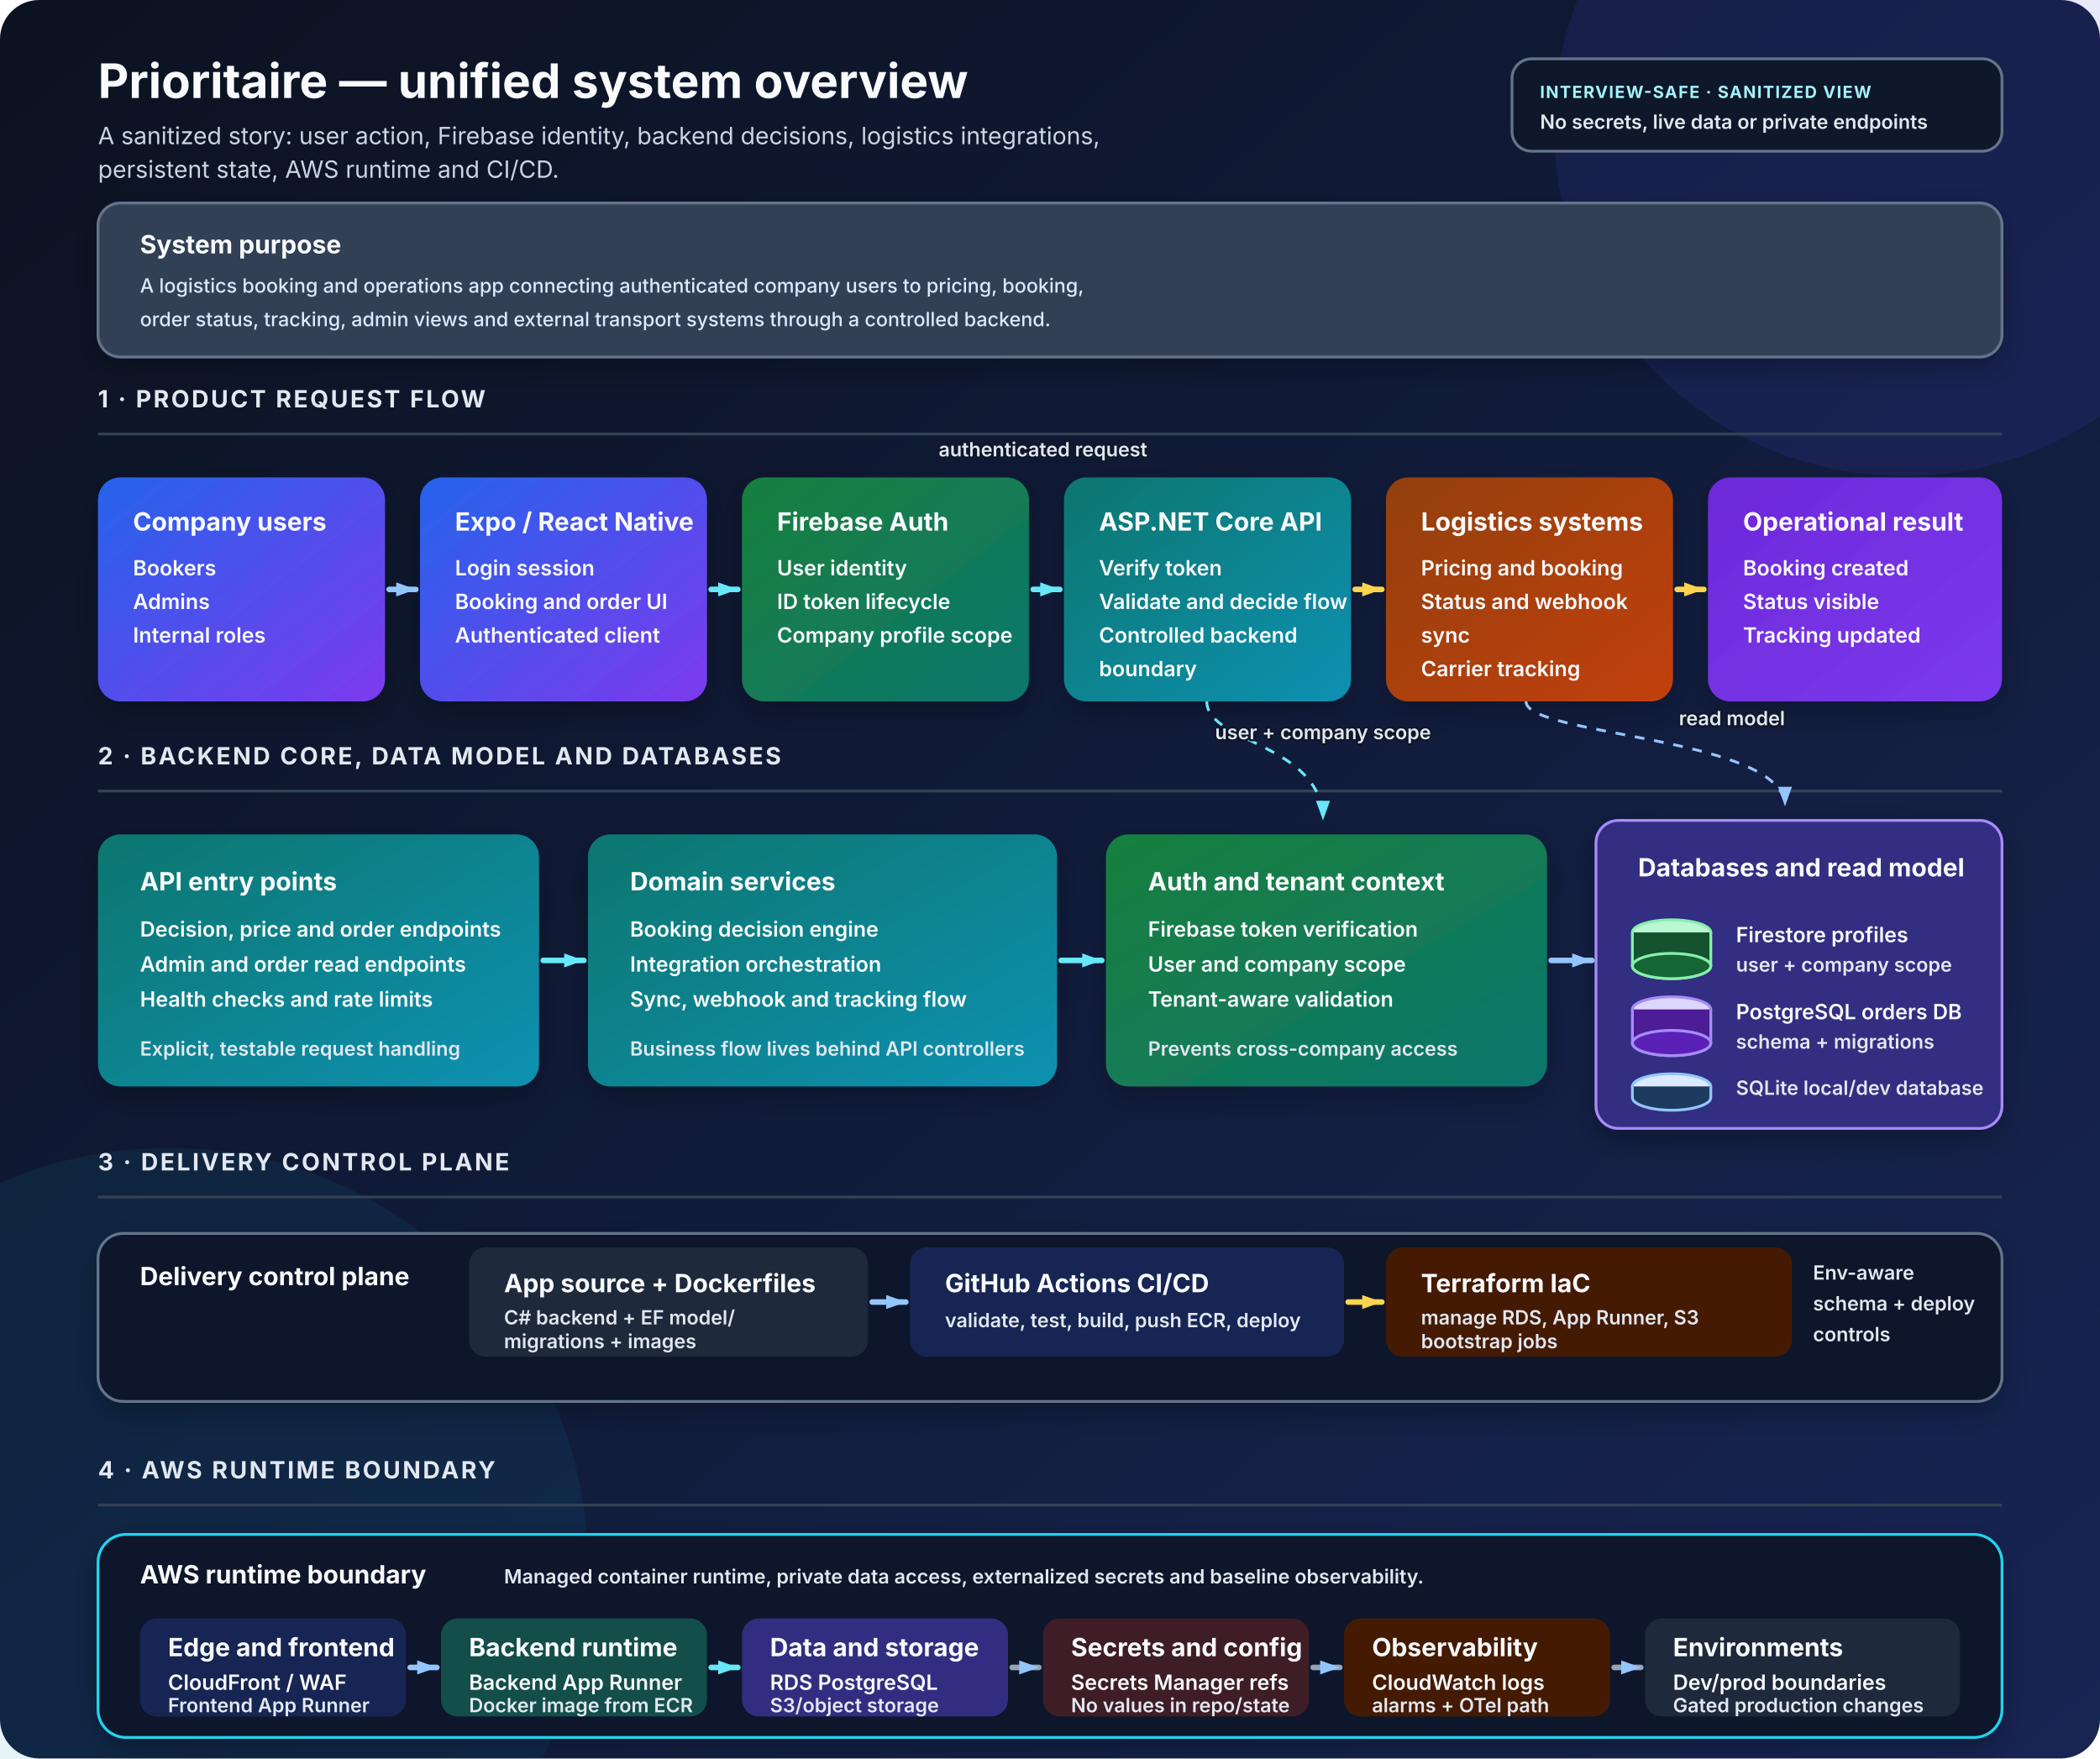
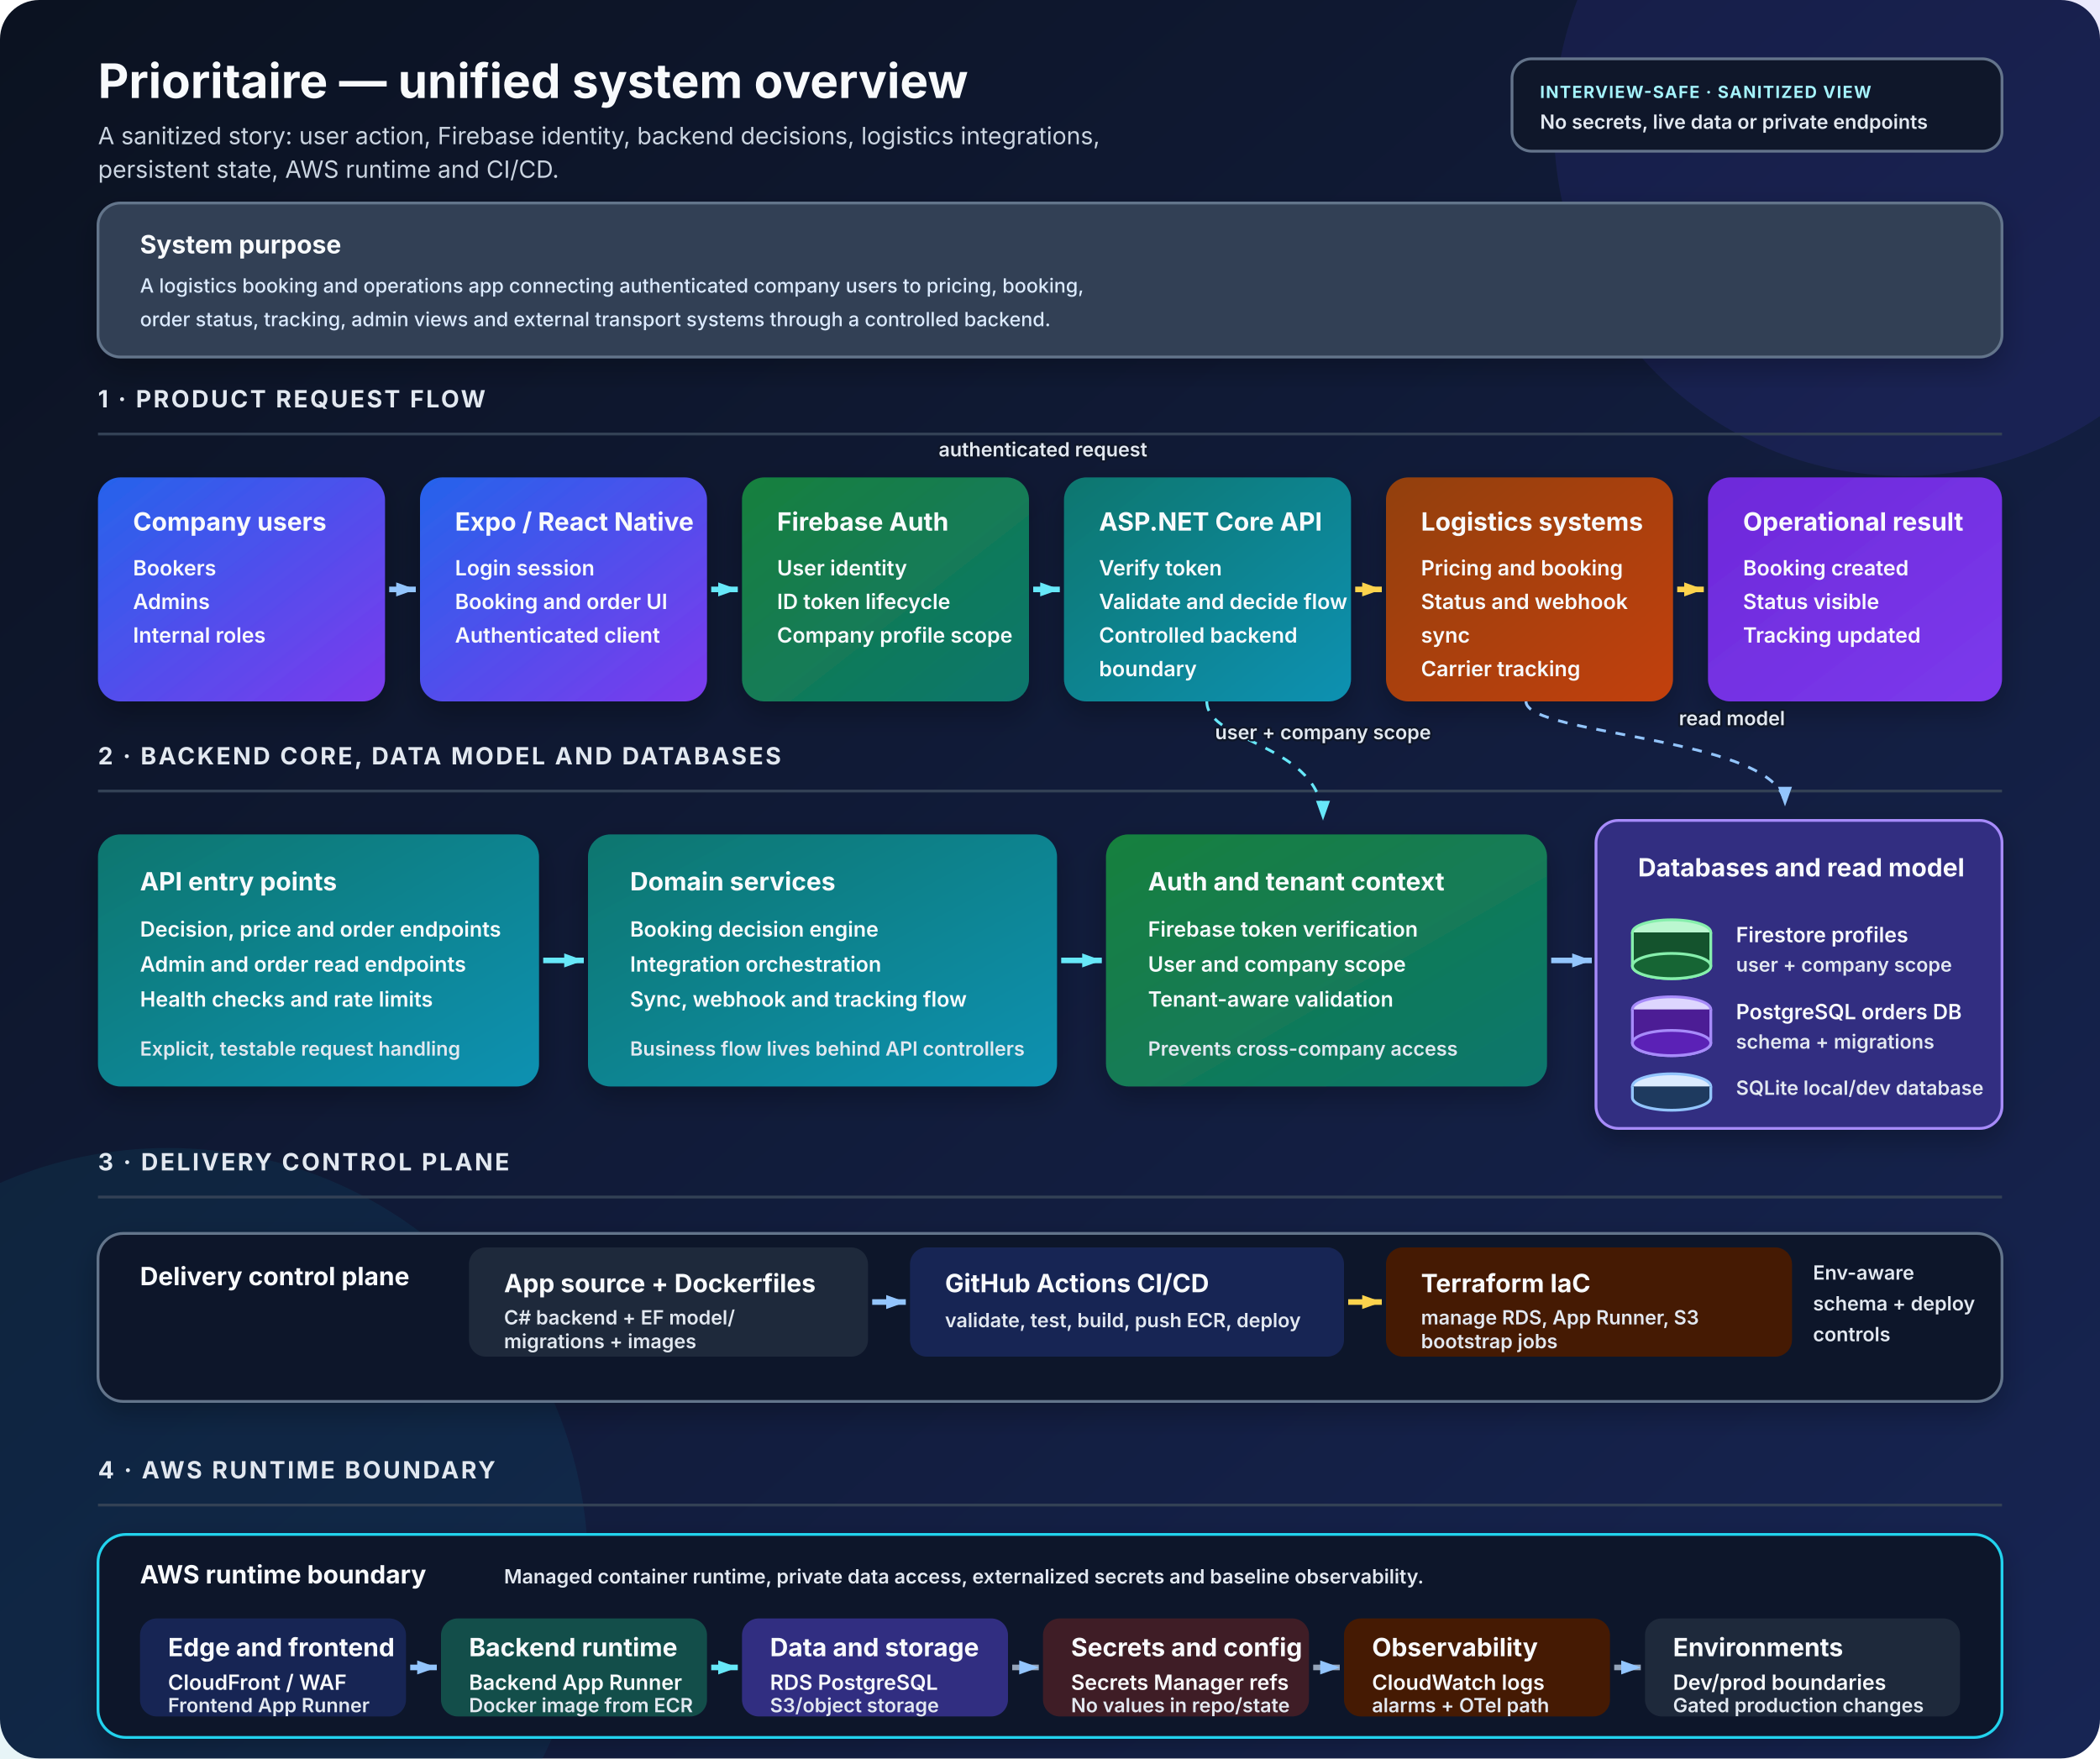
<svg xmlns="http://www.w3.org/2000/svg" width="1500" height="1256" viewBox="0 0 1500 1256" preserveAspectRatio="xMidYMid meet" shape-rendering="geometricPrecision" text-rendering="optimizeLegibility" role="img" aria-labelledby="title desc">
  <defs>
    <linearGradient id="bg" x1="0" y1="0" x2="1" y2="1">
      <stop offset="0" stop-color="#0b1220" />
      <stop offset="1" stop-color="#172554" />
    </linearGradient>
    <linearGradient id="app" x1="0" y1="0" x2="1" y2="1">
      <stop offset="0" stop-color="#2563eb" />
      <stop offset="1" stop-color="#7c3aed" />
    </linearGradient>
    <linearGradient id="identity" x1="0" y1="0" x2="1" y2="1">
      <stop offset="0" stop-color="#15803d" />
      <stop offset="1" stop-color="#0f766e" />
    </linearGradient>
    <linearGradient id="platform" x1="0" y1="0" x2="1" y2="1">
      <stop offset="0" stop-color="#0f766e" />
      <stop offset="1" stop-color="#0891b2" />
    </linearGradient>
    <linearGradient id="integration" x1="0" y1="0" x2="1" y2="1">
      <stop offset="0" stop-color="#92400e" />
      <stop offset="1" stop-color="#c2410c" />
    </linearGradient>
    <linearGradient id="result" x1="0" y1="0" x2="1" y2="1">
      <stop offset="0" stop-color="#6d28d9" />
      <stop offset="1" stop-color="#7c3aed" />
    </linearGradient>
    <linearGradient id="surface" x1="0" y1="0" x2="1" y2="1">
      <stop offset="0" stop-color="#1e293b" />
      <stop offset="1" stop-color="#334155" />
    </linearGradient>
    <filter id="shadow" x="-20%" y="-20%" width="140%" height="140%">
      <feDropShadow dx="0" dy="8" stdDeviation="10" flood-color="#000" flood-opacity=".25" />
    </filter>
    <marker id="arrow-blue" markerUnits="userSpaceOnUse" markerWidth="14" markerHeight="10" refX="14" refY="5" orient="auto">
      <path d="M0,0 L0,10 L14,5 z" fill="#93c5fd" />
    </marker>
    <marker id="arrow-teal" markerUnits="userSpaceOnUse" markerWidth="14" markerHeight="10" refX="14" refY="5" orient="auto">
      <path d="M0,0 L0,10 L14,5 z" fill="#67e8f9" />
    </marker>
    <marker id="arrow-amber" markerUnits="userSpaceOnUse" markerWidth="14" markerHeight="10" refX="14" refY="5" orient="auto">
      <path d="M0,0 L0,10 L14,5 z" fill="#fcd34d" />
    </marker>
    <style>
      .title { font: 700 34px Inter, ui-sans-serif, system-ui, sans-serif; fill: #f8fafc; }
      .subtitle { font: 400 17px Inter, ui-sans-serif, system-ui, sans-serif; fill: #cbd5e1; }
      .section { font: 700 17px Inter, ui-sans-serif, system-ui, sans-serif; fill: #e2e8f0; letter-spacing: 1.5px; }
      .box-title { font: 700 18px Inter, ui-sans-serif, system-ui, sans-serif; fill: #f8fafc; }
      .box-text { font: 600 15px Inter, ui-sans-serif, system-ui, sans-serif; fill: #f8fafc; }
      .purpose-text { font: 500 14px Inter, ui-sans-serif, system-ui, sans-serif; fill: #dbeafe; }
      .small { font: 600 14px Inter, ui-sans-serif, system-ui, sans-serif; fill: #e2e8f0; }
      .flow-label { stroke: #0f172a; stroke-width: 3px; stroke-linejoin: round; paint-order: stroke fill; }
      .legend { font: 600 13px Inter, ui-sans-serif, system-ui, sans-serif; fill: #e2e8f0; }
      .chip { font: 700 12px Inter, ui-sans-serif, system-ui, sans-serif; fill: #a5f3fc; letter-spacing: .8px; }
    </style>
  </defs>
  <rect width="1500" height="1256" rx="28" fill="url(#bg)" />
  <circle cx="1360" cy="90" r="250" fill="#4f46e5" opacity=".12" />
  <circle cx="120" cy="1120" r="300" fill="#0891b2" opacity=".10" />
  <text x="70" y="70" class="title">Prioritaire — unified system overview</text>
  <text x="70" y="103" class="subtitle">A sanitized story: user action, Firebase identity, backend decisions, logistics integrations,</text>
  <text x="70" y="127" class="subtitle">persistent state, AWS runtime and CI/CD.</text>
  <g>
    <rect x="1080" y="42" width="350" height="66" rx="14" fill="#0f172a" stroke="#64748b" stroke-width="2" />
    <text x="1100" y="70" class="chip">INTERVIEW-SAFE · SANITIZED VIEW</text>
    <text x="1100" y="92" class="small">No secrets, live data or private endpoints</text>
  </g>
  <g>
    <rect filter="url(#shadow)" x="70" y="145" width="1360" height="110" rx="16" fill="#334155" stroke="#64748b" stroke-width="2" />
    <text x="100" y="181" class="box-title">System purpose</text>
    <text x="100" y="209" class="purpose-text">A logistics booking and operations app connecting authenticated company users to pricing, booking,</text>
    <text x="100" y="233" class="purpose-text">order status, tracking, admin views and external transport systems through a controlled backend.</text>
  </g>
  <g transform="translate(0 16)">
    <text x="70" y="275" class="section">1 · PRODUCT REQUEST FLOW</text>
    <line x1="70" y1="294" x2="1430" y2="294" stroke="#334155" stroke-width="2" />
    <g>
      <rect filter="url(#shadow)" x="70" y="325" width="205" height="160" rx="16" fill="url(#app)" />
      <text x="95" y="363" class="box-title">Company users</text>
      <text x="95" y="395" class="box-text">Bookers</text>
      <text x="95" y="419" class="box-text">Admins</text>
      <text x="95" y="443" class="box-text">Internal roles</text>
    </g>
    <g>
      <rect filter="url(#shadow)" x="300" y="325" width="205" height="160" rx="16" fill="url(#app)" />
      <text x="325" y="363" class="box-title" font-size="16">Expo / React Native</text>
      <text x="325" y="395" class="box-text">Login session</text>
      <text x="325" y="419" class="box-text">Booking and order UI</text>
      <text x="325" y="443" class="box-text">Authenticated client</text>
    </g>
    <g>
      <rect filter="url(#shadow)" x="530" y="325" width="205" height="160" rx="16" fill="url(#identity)" />
      <text x="555" y="363" class="box-title">Firebase Auth</text>
      <text x="555" y="395" class="box-text">User identity</text>
      <text x="555" y="419" class="box-text">ID token lifecycle</text>
      <text x="555" y="443" class="box-text">Company profile scope</text>
    </g>
    <g>
      <rect filter="url(#shadow)" x="760" y="325" width="205" height="160" rx="16" fill="url(#platform)" />
      <text x="785" y="363" class="box-title">ASP.NET Core API</text>
      <text x="785" y="395" class="box-text">Verify token</text>
      <text x="785" y="419" class="box-text">Validate and decide flow</text>
      <text x="785" y="443" class="box-text">Controlled backend</text>
      <text x="785" y="467" class="box-text">boundary</text>
    </g>
    <g>
      <rect filter="url(#shadow)" x="990" y="325" width="205" height="160" rx="16" fill="url(#integration)" />
      <text x="1015" y="363" class="box-title">Logistics systems</text>
      <text x="1015" y="395" class="box-text">Pricing and booking</text>
      <text x="1015" y="419" class="box-text">Status and webhook</text>
      <text x="1015" y="443" class="box-text">sync</text>
      <text x="1015" y="467" class="box-text">Carrier tracking</text>
    </g>
    <g>
      <rect filter="url(#shadow)" x="1220" y="325" width="210" height="160" rx="16" fill="url(#result)" />
      <text x="1245" y="363" class="box-title" font-size="16">Operational result</text>
      <text x="1245" y="395" class="box-text">Booking created</text>
      <text x="1245" y="419" class="box-text">Status visible</text>
      <text x="1245" y="443" class="box-text">Tracking updated</text>
    </g>
-     <path d="M278 405 L297 405" fill="none" stroke="#93c5fd" stroke-width="4" stroke-linecap="round" marker-end="url(#arrow-blue)" />
-     <path d="M508 405 L527 405" fill="none" stroke="#67e8f9" stroke-width="4" stroke-linecap="round" marker-end="url(#arrow-teal)" />
-     <path d="M738 405 L757 405" fill="none" stroke="#67e8f9" stroke-width="4" stroke-linecap="round" marker-end="url(#arrow-teal)" />
-     <path d="M968 405 L987 405" fill="none" stroke="#fcd34d" stroke-width="4" stroke-linecap="round" marker-end="url(#arrow-amber)" />
-     <path d="M1198 405 L1217 405" fill="none" stroke="#fcd34d" stroke-width="4" stroke-linecap="round" marker-end="url(#arrow-amber)" />
+     <path d="M278 405 L297 405" fill="none" stroke="#93c5fd" stroke-width="4" stroke-linecap="butt" marker-end="url(#arrow-blue)" />
+     <path d="M508 405 L527 405" fill="none" stroke="#67e8f9" stroke-width="4" stroke-linecap="butt" marker-end="url(#arrow-teal)" />
+     <path d="M738 405 L757 405" fill="none" stroke="#67e8f9" stroke-width="4" stroke-linecap="butt" marker-end="url(#arrow-teal)" />
+     <path d="M968 405 L987 405" fill="none" stroke="#fcd34d" stroke-width="4" stroke-linecap="butt" marker-end="url(#arrow-amber)" />
+     <path d="M1198 405 L1217 405" fill="none" stroke="#fcd34d" stroke-width="4" stroke-linecap="butt" marker-end="url(#arrow-amber)" />
    <text x="745" y="310" class="small flow-label" text-anchor="middle">authenticated request</text>
    <text x="70" y="530" class="section">2 · BACKEND CORE, DATA MODEL AND DATABASES</text>
    <line x1="70" y1="549" x2="1430" y2="549" stroke="#334155" stroke-width="2" />
    <g>
      <rect filter="url(#shadow)" x="70" y="580" width="315" height="180" rx="16" fill="url(#platform)" />
      <text x="100" y="620" class="box-title">API entry points</text>
      <text x="100" y="653" class="box-text">Decision, price and order endpoints</text>
      <text x="100" y="678" class="box-text">Admin and order read endpoints</text>
      <text x="100" y="703" class="box-text">Health checks and rate limits</text>
      <text x="100" y="738" class="small">Explicit, testable request handling</text>
    </g>
    <g>
      <rect filter="url(#shadow)" x="420" y="580" width="335" height="180" rx="16" fill="url(#platform)" />
      <text x="450" y="620" class="box-title">Domain services</text>
      <text x="450" y="653" class="box-text">Booking decision engine</text>
      <text x="450" y="678" class="box-text">Integration orchestration</text>
      <text x="450" y="703" class="box-text">Sync, webhook and tracking flow</text>
      <text x="450" y="738" class="small">Business flow lives behind API controllers</text>
    </g>
    <g>
      <rect filter="url(#shadow)" x="790" y="580" width="315" height="180" rx="16" fill="url(#identity)" />
      <text x="820" y="620" class="box-title">Auth and tenant context</text>
      <text x="820" y="653" class="box-text">Firebase token verification</text>
      <text x="820" y="678" class="box-text">User and company scope</text>
      <text x="820" y="703" class="box-text">Tenant-aware validation</text>
      <text x="820" y="738" class="small">Prevents cross-company access</text>
    </g>
    <g>
      <rect filter="url(#shadow)" x="1140" y="570" width="290" height="220" rx="16" fill="#312e81" stroke="#a78bfa" stroke-width="2" />
      <text x="1170" y="610" class="box-title">Databases and read model</text>
      <g>
        <ellipse cx="1194" cy="650" rx="28" ry="9" fill="#bbf7d0" stroke="#86efac" stroke-width="2" />
        <path d="M1166 650 v24 c0 5 13 9 28 9s28-4 28-9v-24" fill="#14532d" stroke="#86efac" stroke-width="2" />
        <ellipse cx="1194" cy="674" rx="28" ry="9" fill="#166534" stroke="#86efac" stroke-width="2" />
        <text x="1240" y="657" class="box-text">Firestore profiles</text>
        <text x="1240" y="678" class="small">user + company scope</text>
      </g>
      <g>
        <ellipse cx="1194" cy="705" rx="28" ry="9" fill="#ddd6fe" stroke="#a78bfa" stroke-width="2" />
        <path d="M1166 705 v24 c0 5 13 9 28 9s28-4 28-9v-24" fill="#4c1d95" stroke="#a78bfa" stroke-width="2" />
        <ellipse cx="1194" cy="729" rx="28" ry="9" fill="#5b21b6" stroke="#a78bfa" stroke-width="2" />
        <text x="1240" y="712" class="box-text">PostgreSQL orders DB</text>
        <text x="1240" y="733" class="small">schema + migrations</text>
      </g>
      <g>
        <ellipse cx="1194" cy="760" rx="28" ry="9" fill="#dbeafe" stroke="#93c5fd" stroke-width="2" />
        <path d="M1166 760 v8 c0 5 13 9 28 9s28-4 28-9v-8" fill="#1e3a5f" stroke="#93c5fd" stroke-width="2" />
        <text x="1240" y="766" class="small">SQLite local/dev database</text>
      </g>
    </g>
-     <path d="M388 670 L417 670" fill="none" stroke="#67e8f9" stroke-width="4" stroke-linecap="round" marker-end="url(#arrow-teal)" />
-     <path d="M758 670 L787 670" fill="none" stroke="#67e8f9" stroke-width="4" stroke-linecap="round" marker-end="url(#arrow-teal)" />
-     <path d="M1108 670 L1137 670" fill="none" stroke="#93c5fd" stroke-width="4" stroke-linecap="round" marker-end="url(#arrow-blue)" />
+     <path d="M388 670 L417 670" fill="none" stroke="#67e8f9" stroke-width="4" stroke-linecap="butt" marker-end="url(#arrow-teal)" />
+     <path d="M758 670 L787 670" fill="none" stroke="#67e8f9" stroke-width="4" stroke-linecap="butt" marker-end="url(#arrow-teal)" />
+     <path d="M1108 670 L1137 670" fill="none" stroke="#93c5fd" stroke-width="4" stroke-linecap="butt" marker-end="url(#arrow-blue)" />
    <path d="M862 485 C862 515 945 515 945 570" fill="none" stroke="#67e8f9" stroke-width="2" stroke-dasharray="7 7" marker-end="url(#arrow-teal)" />
    <text x="945" y="512" class="small flow-label" text-anchor="middle">user + company scope</text>
    <path d="M1090 485 C1090 510 1275 510 1275 560" fill="none" stroke="#93c5fd" stroke-width="2" stroke-dasharray="7 7" marker-end="url(#arrow-blue)" />
    <text x="1275" y="502" class="small flow-label" text-anchor="end">read model</text>
    <text x="70" y="820" class="section">3 · DELIVERY CONTROL PLANE</text>
    <line x1="70" y1="839" x2="1430" y2="839" stroke="#334155" stroke-width="2" />
    <g>
      <rect filter="url(#shadow)" x="70" y="865" width="1360" height="120" rx="18" fill="#0f172a" stroke="#64748b" stroke-width="2" />
      <text x="100" y="902" class="box-title">Delivery control plane</text>
      <rect x="335" y="875" width="285" height="78" rx="12" fill="#1e293b" />
      <text x="360" y="907" class="box-title" font-size="16">App source + Dockerfiles</text>
      <text x="360" y="930" class="small">C# backend + EF model/</text>
      <text x="360" y="947" class="small">migrations + images</text>
      <rect x="650" y="875" width="310" height="78" rx="12" fill="#172554" />
      <text x="675" y="907" class="box-title" font-size="16">GitHub Actions CI/CD</text>
      <text x="675" y="932" class="small">validate, test, build, push ECR, deploy</text>
      <rect x="990" y="875" width="290" height="78" rx="12" fill="#451a03" />
      <text x="1015" y="907" class="box-title" font-size="16">Terraform IaC</text>
      <text x="1015" y="930" class="small">manage RDS, App Runner, S3</text>
      <text x="1015" y="947" class="small">bootstrap jobs</text>
      <text x="1295" y="898" class="small" font-size="13">Env-aware</text>
      <text x="1295" y="920" class="small" font-size="13">schema + deploy</text>
      <text x="1295" y="942" class="small" font-size="13">controls</text>
    </g>
-     <path d="M623 914 L647 914" fill="none" stroke="#93c5fd" stroke-width="4" stroke-linecap="round" marker-end="url(#arrow-blue)" />
-     <path d="M963 914 L987 914" fill="none" stroke="#fcd34d" stroke-width="4" stroke-linecap="round" marker-end="url(#arrow-amber)" />
+     <path d="M623 914 L647 914" fill="none" stroke="#93c5fd" stroke-width="4" stroke-linecap="butt" marker-end="url(#arrow-blue)" />
+     <path d="M963 914 L987 914" fill="none" stroke="#fcd34d" stroke-width="4" stroke-linecap="butt" marker-end="url(#arrow-amber)" />
    <text x="70" y="1040" class="section">4 · AWS RUNTIME BOUNDARY</text>
    <line x1="70" y1="1059" x2="1430" y2="1059" stroke="#334155" stroke-width="2" />
    <g>
      <rect filter="url(#shadow)" x="70" y="1080" width="1360" height="145" rx="20" fill="#0f172a" stroke="#22d3ee" stroke-width="2" />
      <text x="100" y="1115" class="box-title">AWS runtime boundary</text>
      <text x="360" y="1115" class="small">Managed container runtime, private data access, externalized secrets and baseline observability.</text>
      <rect x="100" y="1140" width="190" height="70" rx="12" fill="#172554" />
      <text x="120" y="1167" class="box-title" font-size="16">Edge and frontend</text>
      <text x="120" y="1191" class="box-text">CloudFront / WAF</text>
      <text x="120" y="1207" class="small">Frontend App Runner</text>
      <rect x="315" y="1140" width="190" height="70" rx="12" fill="#134e4a" />
      <text x="335" y="1167" class="box-title" font-size="16">Backend runtime</text>
      <text x="335" y="1191" class="box-text">Backend App Runner</text>
      <text x="335" y="1207" class="small">Docker image from ECR</text>
      <rect x="530" y="1140" width="190" height="70" rx="12" fill="#312e81" />
      <text x="550" y="1167" class="box-title" font-size="16">Data and storage</text>
      <text x="550" y="1191" class="box-text">RDS PostgreSQL</text>
      <text x="550" y="1207" class="small">S3/object storage</text>
      <rect x="745" y="1140" width="190" height="70" rx="12" fill="#3f1d26" />
      <text x="765" y="1167" class="box-title" font-size="16">Secrets and config</text>
      <text x="765" y="1191" class="box-text">Secrets Manager refs</text>
      <text x="765" y="1207" class="small">No values in repo/state</text>
      <rect x="960" y="1140" width="190" height="70" rx="12" fill="#451a03" />
      <text x="980" y="1167" class="box-title" font-size="16">Observability</text>
      <text x="980" y="1191" class="box-text">CloudWatch logs</text>
      <text x="980" y="1207" class="small">alarms + OTel path</text>
      <rect x="1175" y="1140" width="225" height="70" rx="12" fill="#1e293b" />
      <text x="1195" y="1167" class="box-title" font-size="16">Environments</text>
      <text x="1195" y="1191" class="box-text">Dev/prod boundaries</text>
      <text x="1195" y="1207" class="small">Gated production changes</text>
    </g>
-     <path d="M293 1175 L312 1175" fill="none" stroke="#93c5fd" stroke-width="4" stroke-linecap="round" marker-end="url(#arrow-blue)" />
-     <path d="M508 1175 L527 1175" fill="none" stroke="#67e8f9" stroke-width="4" stroke-linecap="round" marker-end="url(#arrow-teal)" />
-     <path d="M723 1175 L742 1175" fill="none" stroke="#94a3b8" stroke-width="4" stroke-linecap="round" marker-end="url(#arrow-blue)" />
-     <path d="M938 1175 L957 1175" fill="none" stroke="#94a3b8" stroke-width="4" stroke-linecap="round" marker-end="url(#arrow-blue)" />
-     <path d="M1153 1175 L1172 1175" fill="none" stroke="#94a3b8" stroke-width="4" stroke-linecap="round" marker-end="url(#arrow-blue)" />
+     <path d="M293 1175 L312 1175" fill="none" stroke="#93c5fd" stroke-width="4" stroke-linecap="butt" marker-end="url(#arrow-blue)" />
+     <path d="M508 1175 L527 1175" fill="none" stroke="#67e8f9" stroke-width="4" stroke-linecap="butt" marker-end="url(#arrow-teal)" />
+     <path d="M723 1175 L742 1175" fill="none" stroke="#94a3b8" stroke-width="4" stroke-linecap="butt" marker-end="url(#arrow-blue)" />
+     <path d="M938 1175 L957 1175" fill="none" stroke="#94a3b8" stroke-width="4" stroke-linecap="butt" marker-end="url(#arrow-blue)" />
+     <path d="M1153 1175 L1172 1175" fill="none" stroke="#94a3b8" stroke-width="4" stroke-linecap="butt" marker-end="url(#arrow-blue)" />
  </g>
</svg>
